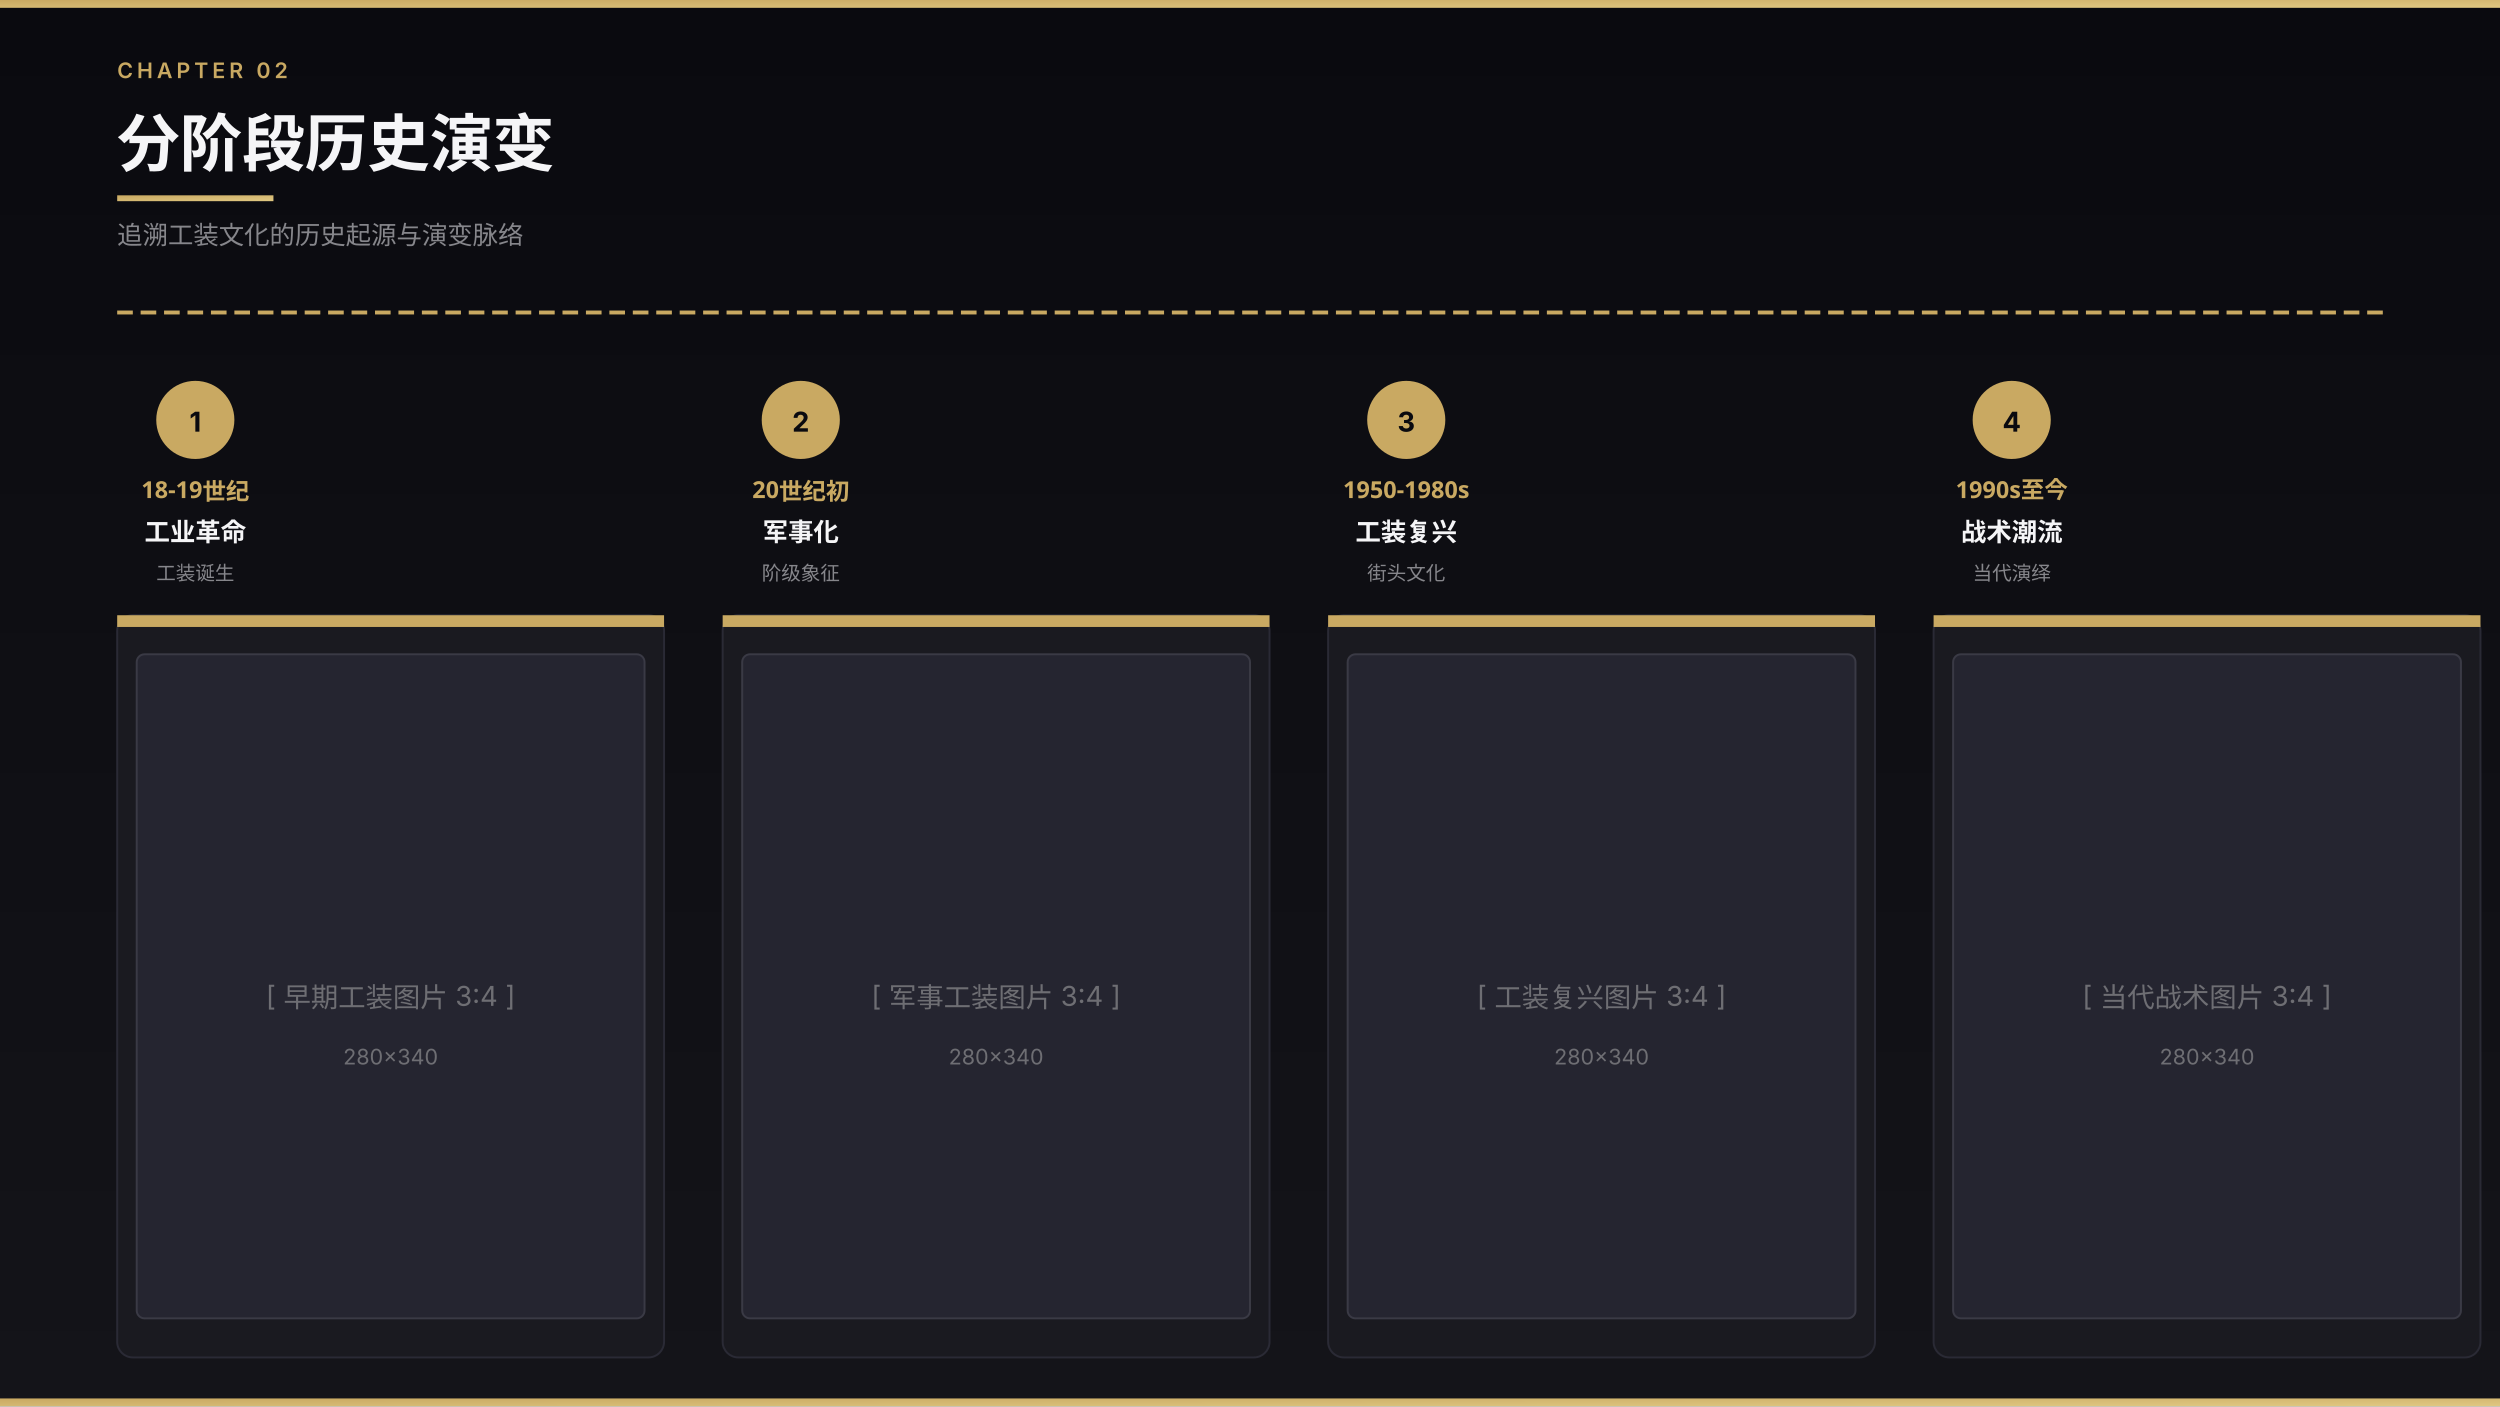
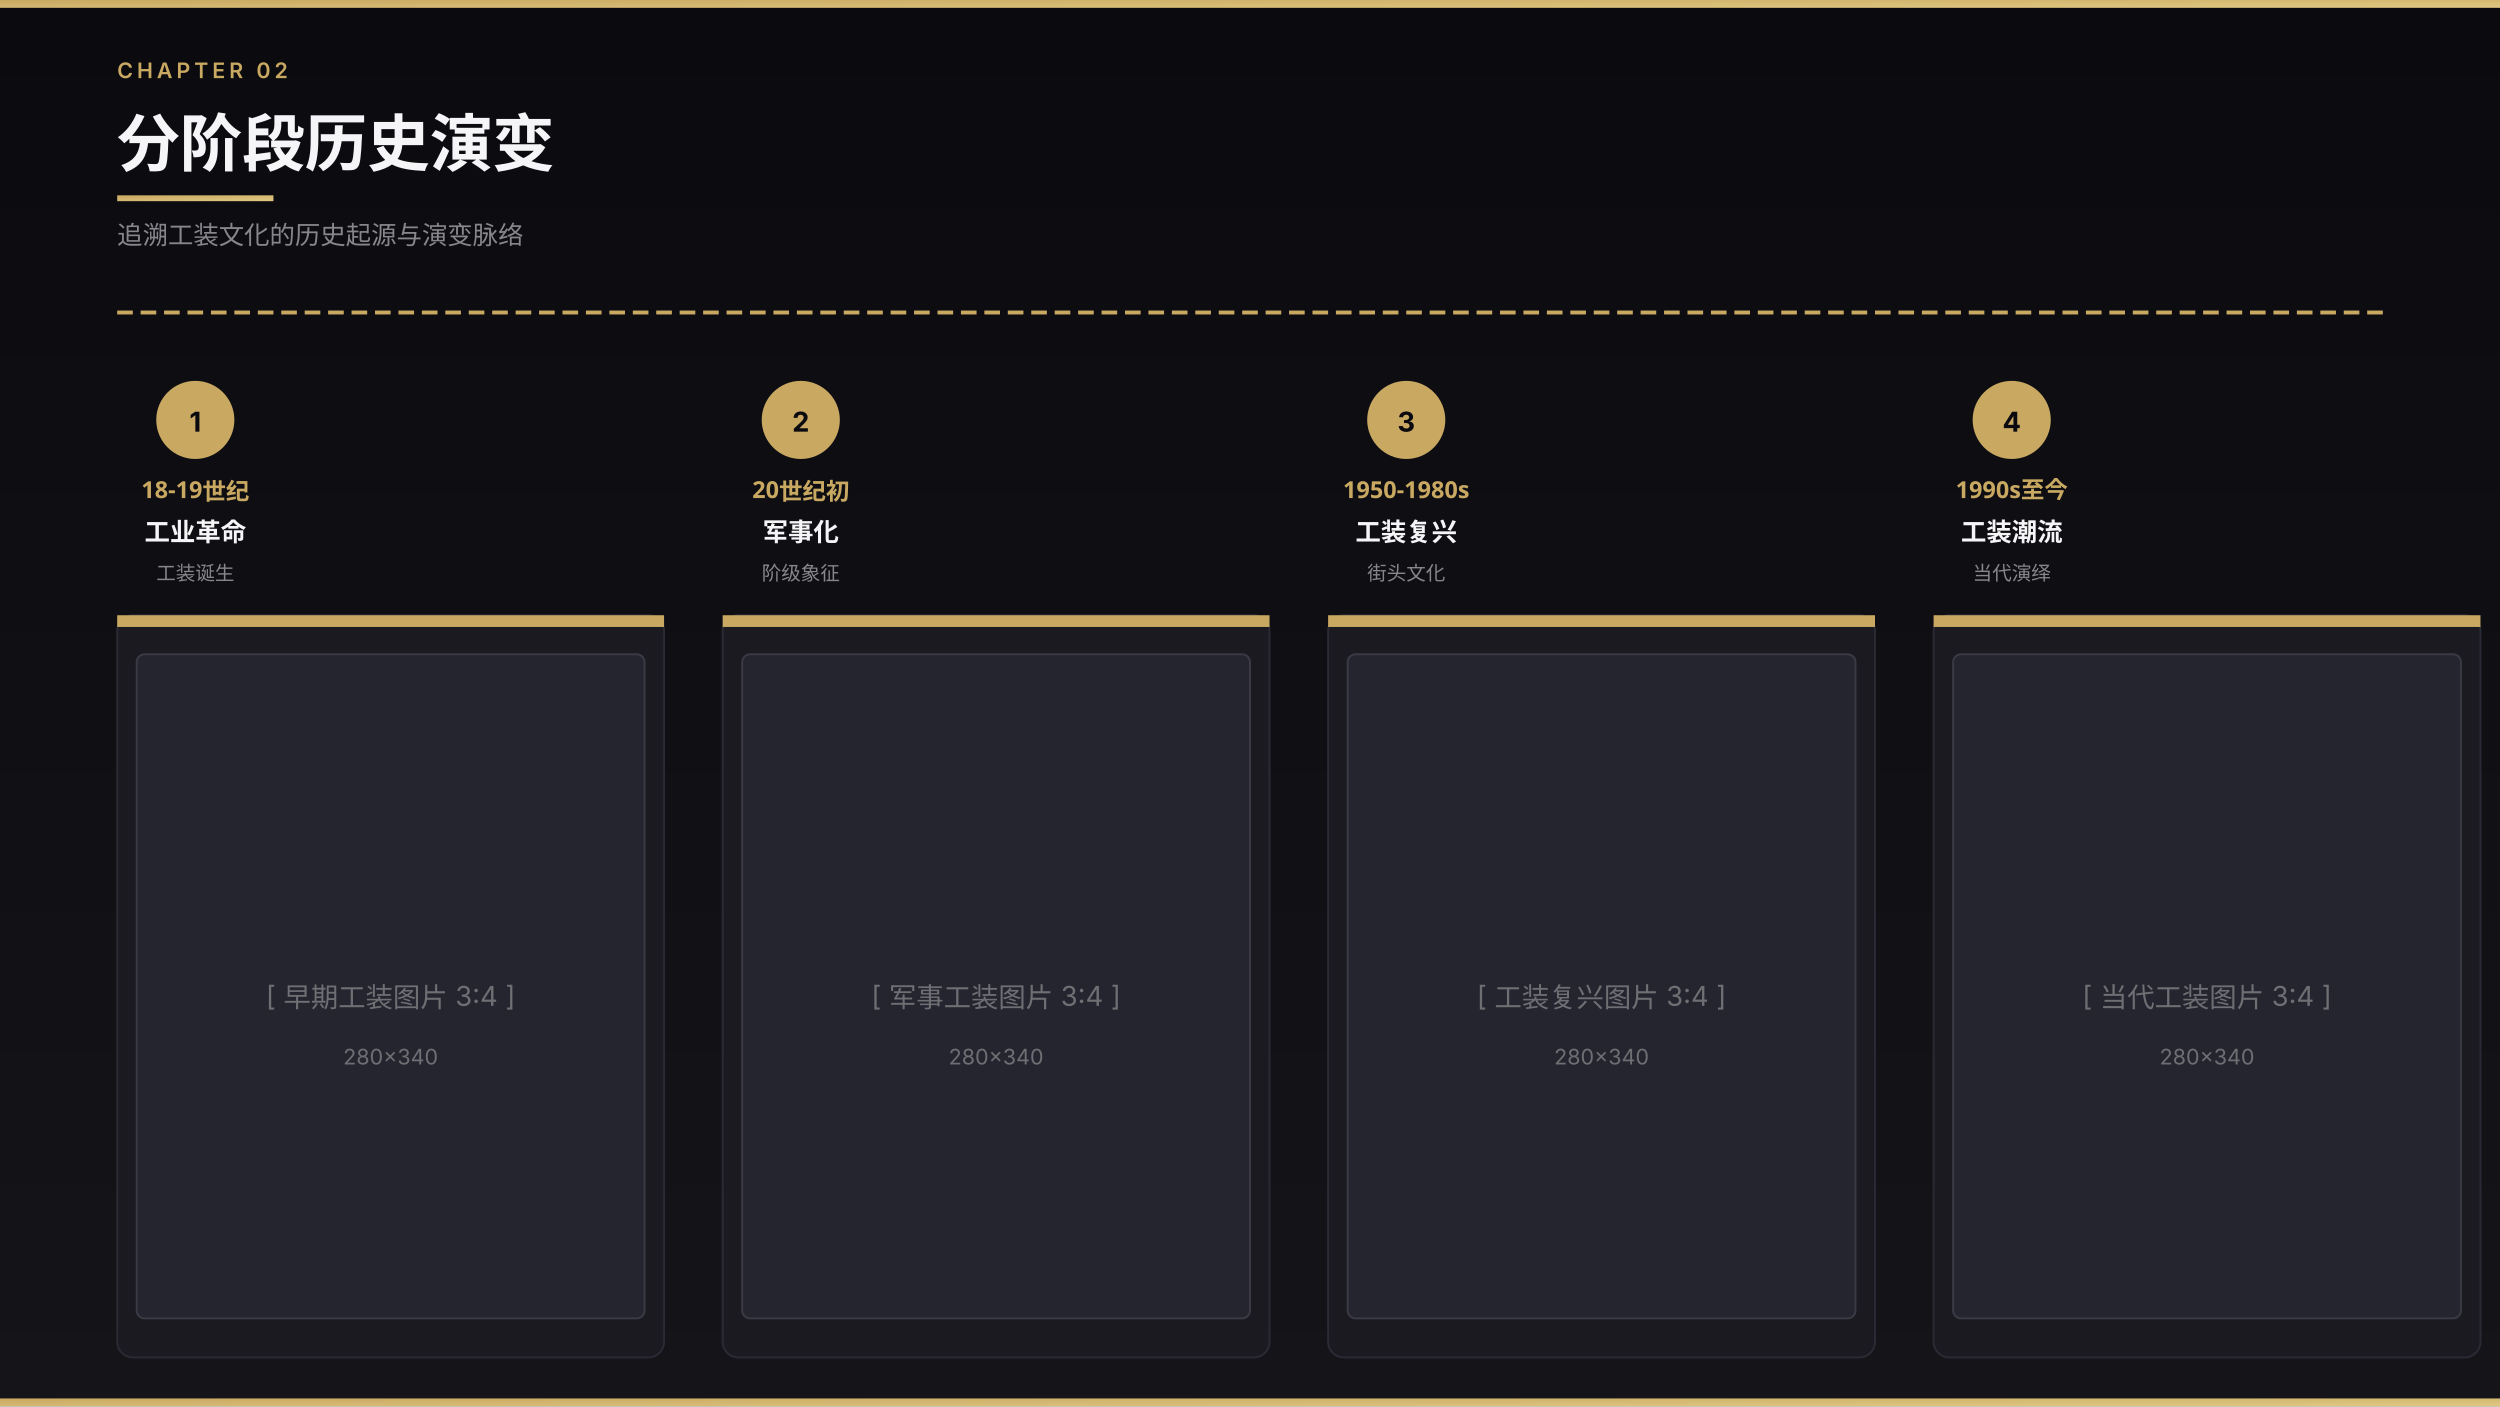
<svg xmlns="http://www.w3.org/2000/svg" viewBox="0 0 1280 720" width="1280" height="720">
  <defs>
    <linearGradient id="bgGradient" x1="0%" y1="0%" x2="0%" y2="100%">
      <stop offset="0%" stop-color="#0a0a0f" />
      <stop offset="100%" stop-color="#141419" />
    </linearGradient>
    <linearGradient id="accentGradient" x1="0%" y1="0%" x2="100%" y2="100%">
      <stop offset="0%" stop-color="#c9a962" />
      <stop offset="100%" stop-color="#e0c882" />
    </linearGradient>
  </defs>
  <rect width="1280" height="720" fill="url(#bgGradient)" />
  <rect x="0" y="0" width="1280" height="4" fill="url(#accentGradient)" />
  <g transform="translate(60, 40)">
    <text fill="#c9a962" font-family="Inter, sans-serif" font-size="11" font-weight="600" letter-spacing="2">CHAPTER 02</text>
  </g>
  <text x="60" y="85" fill="#f5f5f7" font-family="Space Grotesk, Inter, sans-serif" font-size="32" font-weight="700">分阶段历史演变</text>
  <rect x="60" y="100" width="80" height="3" fill="url(#accentGradient)" />
  <text x="60" y="125" fill="#86868b" font-family="Inter, sans-serif" font-size="13">追溯工装文化的历史起源与演变脉络</text>
  <line x1="60" y1="160" x2="1220" y2="160" stroke="#c9a962" stroke-width="2" stroke-dasharray="8,4" />
  <g transform="translate(60, 185)">
    <g transform="translate(0, 0)">
      <circle cx="40" cy="30" r="20" fill="#c9a962" />
      <text x="40" y="36" text-anchor="middle" fill="#0a0a0f" font-family="Inter, sans-serif" font-size="14" font-weight="700">1</text>
      <text x="40" y="70" text-anchor="middle" fill="#c9a962" font-family="Space Grotesk, sans-serif" font-size="12" font-weight="600">18-19世纪</text>
      <text x="40" y="92" text-anchor="middle" fill="#f5f5f7" font-family="Space Grotesk, sans-serif" font-size="13" font-weight="700">工业革命</text>
      <text x="40" y="112" text-anchor="middle" fill="#86868b" font-family="Inter, sans-serif" font-size="10">工装诞生</text>
      <rect x="0" y="130" width="280" height="380" rx="8" fill="#1a1a20" stroke="#2a2a35" />
      <rect x="0" y="130" width="280" height="6" fill="#c9a962" />
      <rect x="10" y="150" width="260" height="340" rx="4" fill="#252530" stroke="#3a3a45" />
      <text x="140" y="330" text-anchor="middle" fill="#6e6e73" font-family="Inter, sans-serif" font-size="14">[ 早期工装图片 3:4 ]</text>
      <text x="140" y="360" text-anchor="middle" fill="#6e6e73" font-family="Inter, sans-serif" font-size="11">280×340</text>
    </g>
    <g transform="translate(310, 0)">
      <circle cx="40" cy="30" r="20" fill="#c9a962" />
      <text x="40" y="36" text-anchor="middle" fill="#0a0a0f" font-family="Inter, sans-serif" font-size="14" font-weight="700">2</text>
      <text x="40" y="70" text-anchor="middle" fill="#c9a962" font-family="Space Grotesk, sans-serif" font-size="12" font-weight="600">20世纪初</text>
      <text x="40" y="92" text-anchor="middle" fill="#f5f5f7" font-family="Space Grotesk, sans-serif" font-size="13" font-weight="700">军事化</text>
      <text x="40" y="112" text-anchor="middle" fill="#86868b" font-family="Inter, sans-serif" font-size="10">阶级象征</text>
      <rect x="0" y="130" width="280" height="380" rx="8" fill="#1a1a20" stroke="#2a2a35" />
      <rect x="0" y="130" width="280" height="6" fill="#c9a962" />
      <rect x="10" y="150" width="260" height="340" rx="4" fill="#252530" stroke="#3a3a45" />
      <text x="140" y="330" text-anchor="middle" fill="#6e6e73" font-family="Inter, sans-serif" font-size="14">[ 军事工装图片 3:4 ]</text>
      <text x="140" y="360" text-anchor="middle" fill="#6e6e73" font-family="Inter, sans-serif" font-size="11">280×340</text>
    </g>
    <g transform="translate(620, 0)">
      <circle cx="40" cy="30" r="20" fill="#c9a962" />
      <text x="40" y="36" text-anchor="middle" fill="#0a0a0f" font-family="Inter, sans-serif" font-size="14" font-weight="700">3</text>
      <text x="40" y="70" text-anchor="middle" fill="#c9a962" font-family="Space Grotesk, sans-serif" font-size="12" font-weight="600">1950-1980s</text>
      <text x="40" y="92" text-anchor="middle" fill="#f5f5f7" font-family="Space Grotesk, sans-serif" font-size="13" font-weight="700">工装复兴</text>
      <text x="40" y="112" text-anchor="middle" fill="#86868b" font-family="Inter, sans-serif" font-size="10">街头文化</text>
      <rect x="0" y="130" width="280" height="380" rx="8" fill="#1a1a20" stroke="#2a2a35" />
      <rect x="0" y="130" width="280" height="6" fill="#c9a962" />
      <rect x="10" y="150" width="260" height="340" rx="4" fill="#252530" stroke="#3a3a45" />
      <text x="140" y="330" text-anchor="middle" fill="#6e6e73" font-family="Inter, sans-serif" font-size="14">[ 工装复兴图片 3:4 ]</text>
      <text x="140" y="360" text-anchor="middle" fill="#6e6e73" font-family="Inter, sans-serif" font-size="11">280×340</text>
    </g>
    <g transform="translate(930, 0)">
      <circle cx="40" cy="30" r="20" fill="#c9a962" />
      <text x="40" y="36" text-anchor="middle" fill="#0a0a0f" font-family="Inter, sans-serif" font-size="14" font-weight="700">4</text>
      <text x="40" y="70" text-anchor="middle" fill="#c9a962" font-family="Space Grotesk, sans-serif" font-size="12" font-weight="600">1990s至今</text>
-       <text x="40" y="92" text-anchor="middle" fill="#f5f5f7" font-family="Space Grotesk, sans-serif" font-size="13" font-weight="700">战术潮流</text>
+       <text x="40" y="92" text-anchor="middle" fill="#f5f5f7" font-family="Space Grotesk, sans-serif" font-size="13" font-weight="700">工装潮流</text>
      <text x="40" y="112" text-anchor="middle" fill="#86868b" font-family="Inter, sans-serif" font-size="10">当代演绎</text>
      <rect x="0" y="130" width="280" height="380" rx="8" fill="#1a1a20" stroke="#2a2a35" />
      <rect x="0" y="130" width="280" height="6" fill="#c9a962" />
      <rect x="10" y="150" width="260" height="340" rx="4" fill="#252530" stroke="#3a3a45" />
-       <text x="140" y="330" text-anchor="middle" fill="#6e6e73" font-family="Inter, sans-serif" font-size="14">[ 当代战术图片 3:4 ]</text>
+       <text x="140" y="330" text-anchor="middle" fill="#6e6e73" font-family="Inter, sans-serif" font-size="14">[ 当代工装图片 3:4 ]</text>
      <text x="140" y="360" text-anchor="middle" fill="#6e6e73" font-family="Inter, sans-serif" font-size="11">280×340</text>
    </g>
  </g>
  <rect x="0" y="716" width="1280" height="4" fill="url(#accentGradient)" />
</svg>
